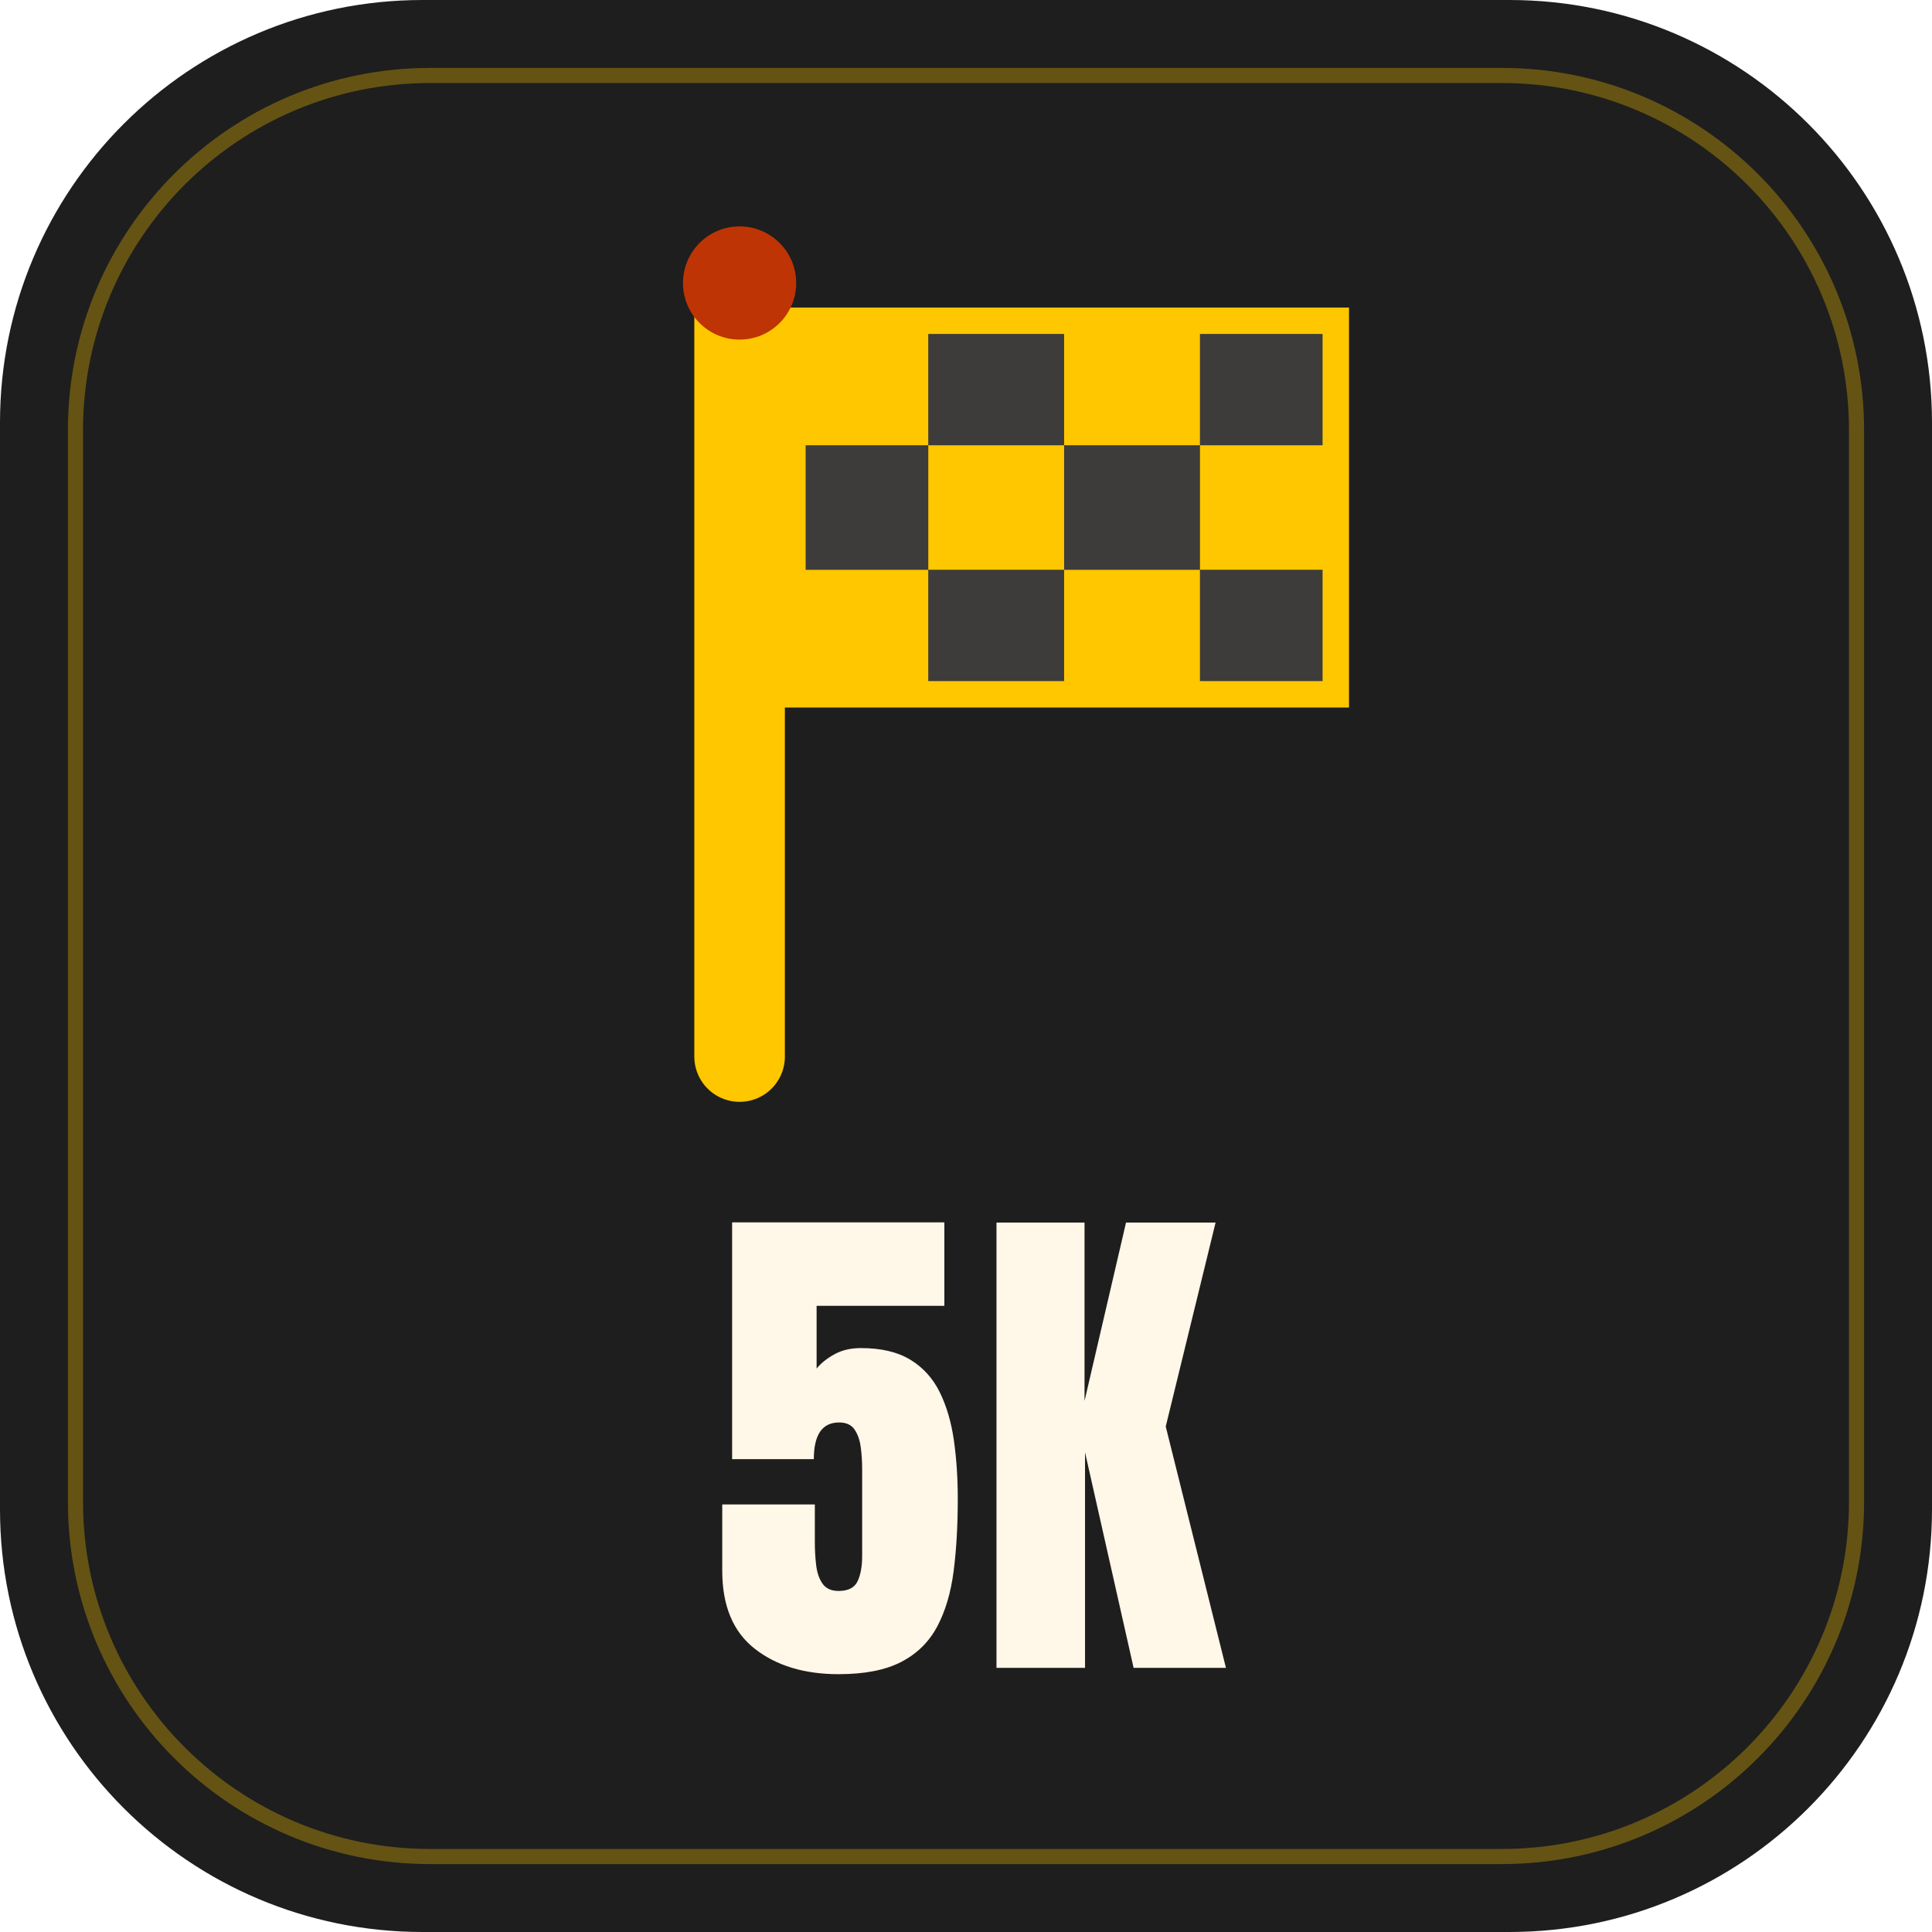
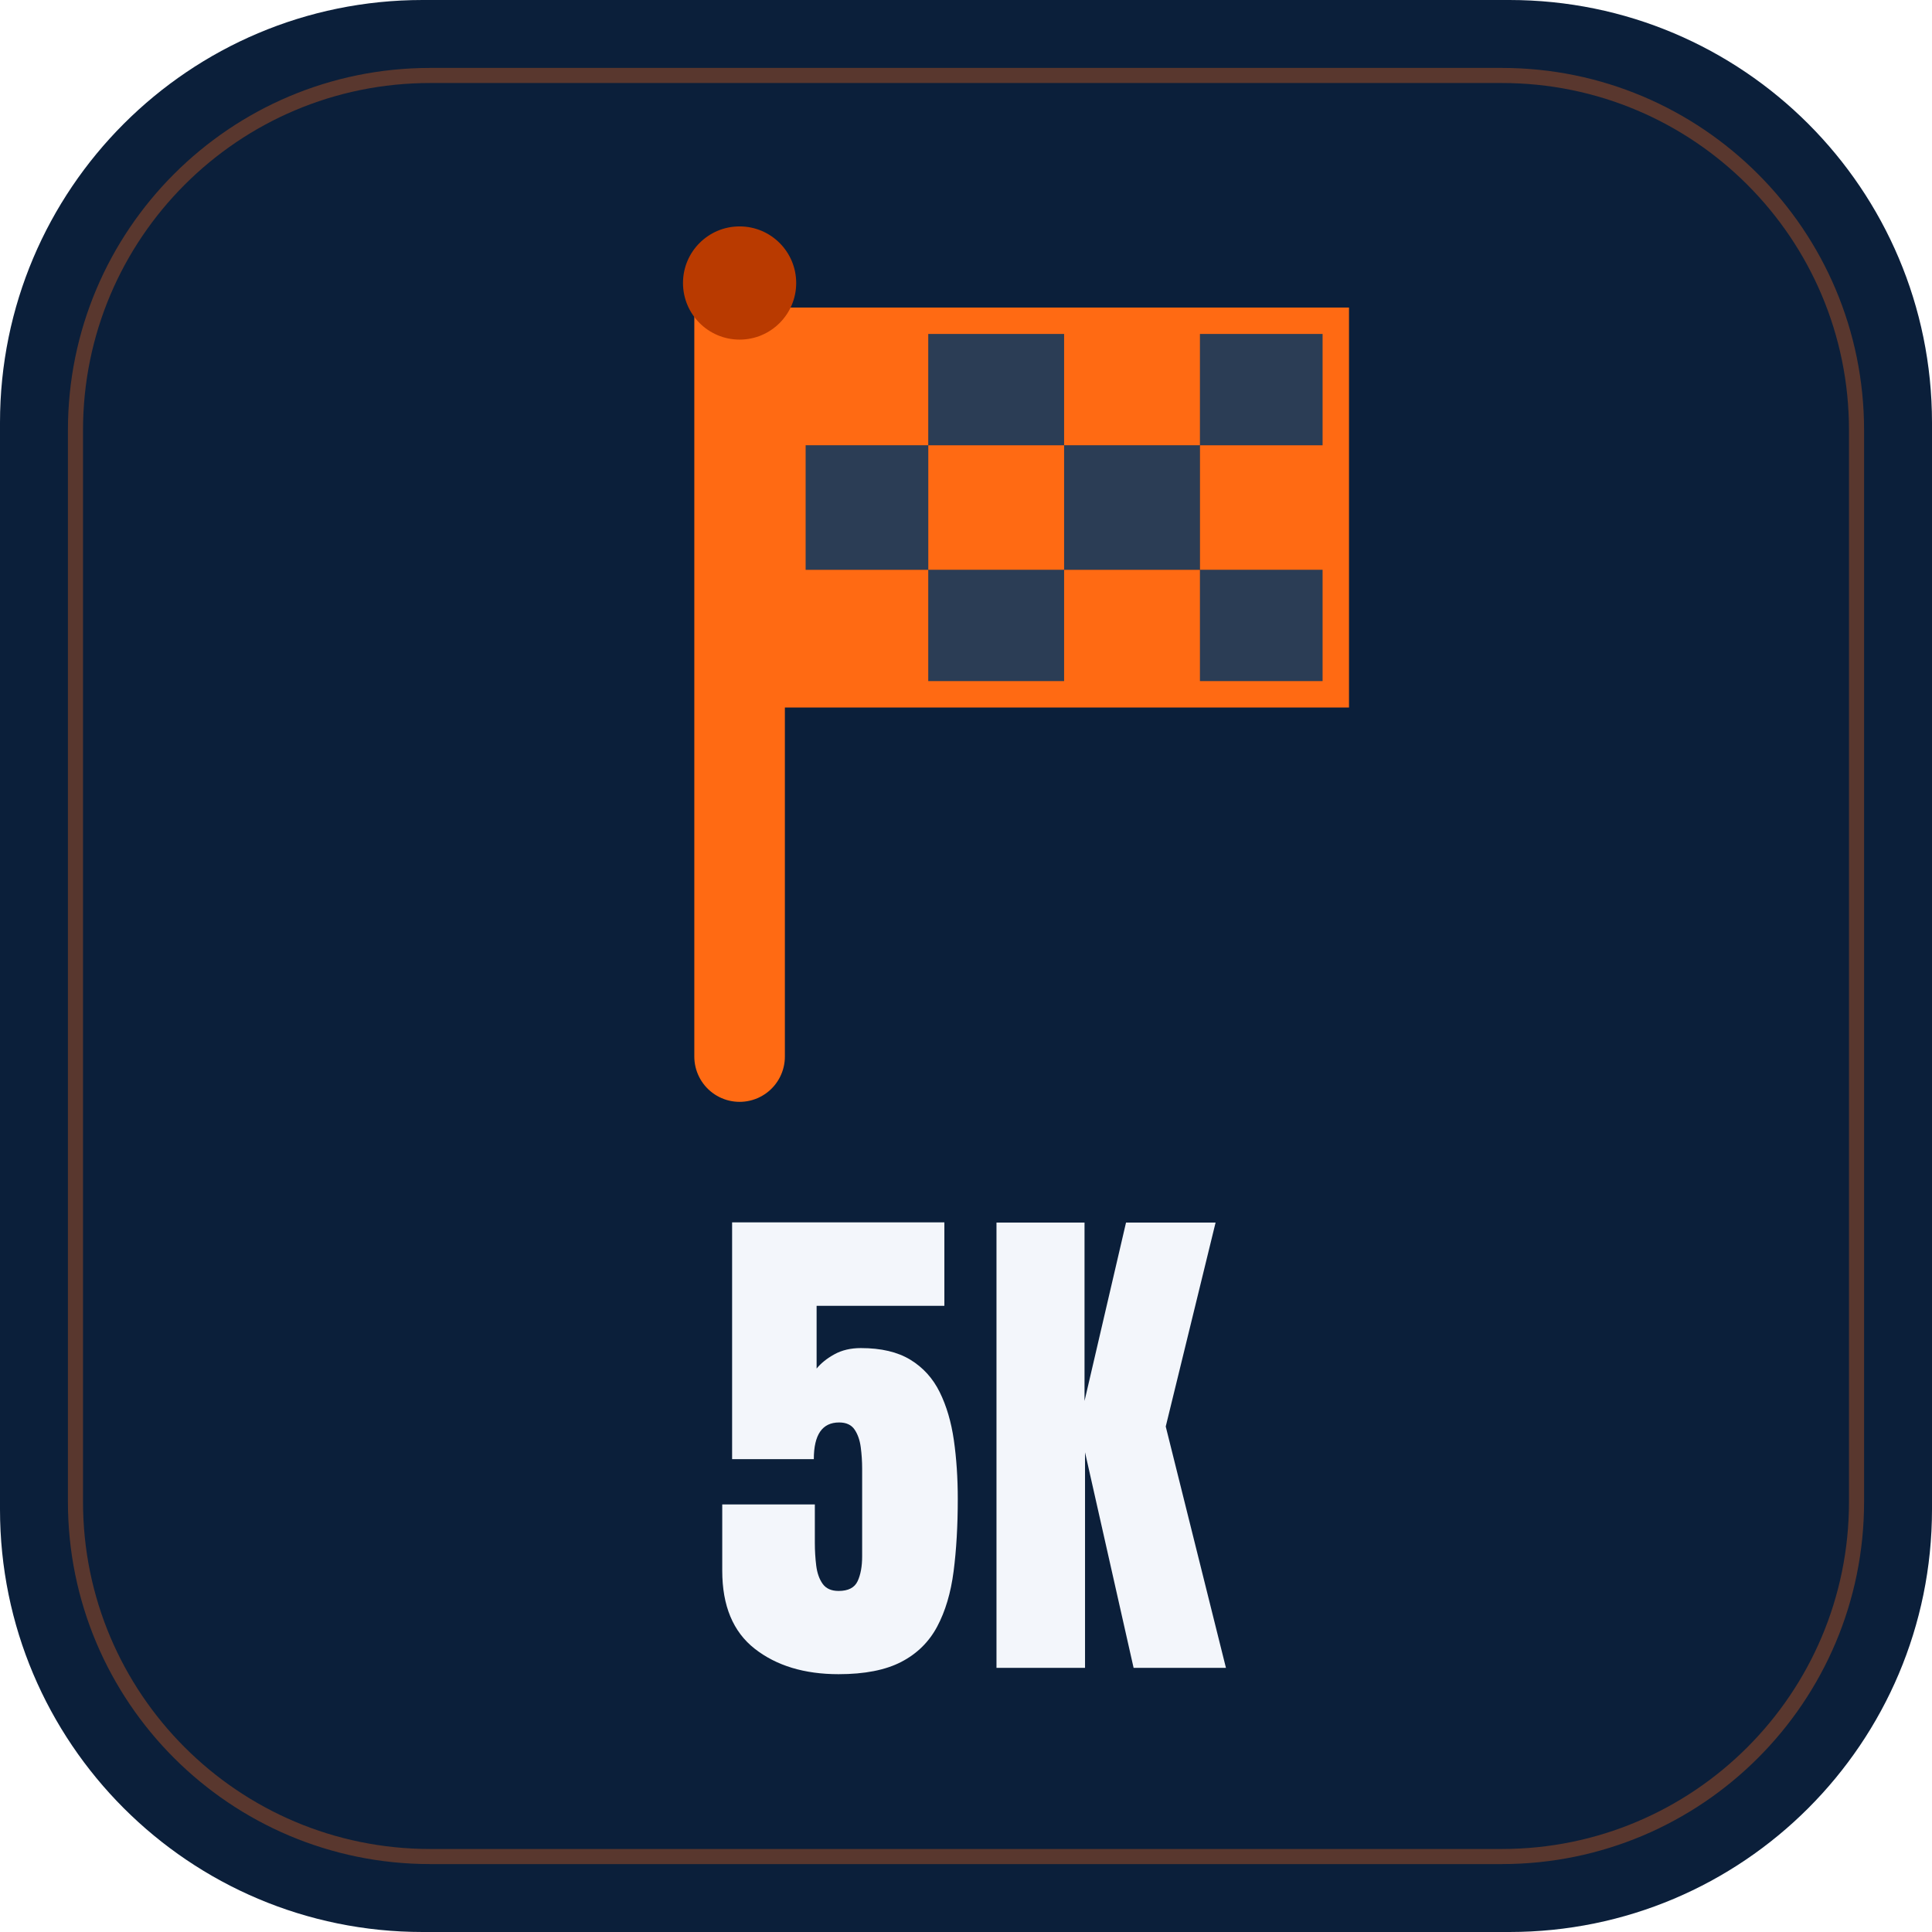
<svg xmlns="http://www.w3.org/2000/svg" viewBox="0 0 1024 1024" width="1024" height="1024">
-   <rect width="1024" height="1024" rx="224" fill="#1e1e1e" />
-   <rect x="40" y="40" width="944" height="944" rx="188" fill="none" stroke="#ffc700" stroke-opacity=".32" stroke-width="8" />
-   <rect x="420" y="170" width="72" height="66" fill="#ffc700" />
-   <rect x="492" y="170" width="72" height="66" fill="#fff7e8" fill-opacity=".14" />
-   <rect x="564" y="170" width="72" height="66" fill="#ffc700" />
-   <rect x="636" y="170" width="72" height="66" fill="#fff7e8" fill-opacity=".14" />
-   <rect x="420" y="236" width="72" height="66" fill="#fff7e8" fill-opacity=".14" />
-   <rect x="492" y="236" width="72" height="66" fill="#ffc700" />
-   <rect x="564" y="236" width="72" height="66" fill="#fff7e8" fill-opacity=".14" />
-   <rect x="636" y="236" width="72" height="66" fill="#ffc700" />
-   <rect x="420" y="302" width="72" height="66" fill="#ffc700" />
-   <rect x="492" y="302" width="72" height="66" fill="#fff7e8" fill-opacity=".14" />
-   <rect x="564" y="302" width="72" height="66" fill="#ffc700" />
-   <rect x="636" y="302" width="72" height="66" fill="#fff7e8" fill-opacity=".14" />
-   <rect x="420" y="170" width="288" height="198" fill="none" stroke="#ffc700" stroke-width="14" />
-   <path d="M392 150V560" stroke="#ffc700" stroke-width="48" stroke-linecap="round" />
-   <circle cx="392" cy="150" r="30" fill="#bf3404" />
-   <path fill="#fff7e8" d="M444.485 887.352Q417.265 887.352 400.034 873.876Q382.803 860.4 382.803 832.509V797.377H431.881V817.625Q431.881 823.927 432.618 829.827Q433.356 835.727 436.037 839.482Q438.719 843.236 444.485 843.236Q452.128 843.236 454.542 838.074Q456.956 832.911 456.956 824.866V778.47Q456.956 772.705 456.218 767.073Q455.481 761.441 452.933 757.686Q450.385 753.932 444.753 753.932Q431.344 753.932 431.344 773.375H388.033V647.866H500.535V692.116H432.819V725.37Q436.306 721.08 442.273 717.794Q448.24 714.509 456.285 714.509Q472.376 714.509 482.5 720.677Q492.624 726.845 498.055 737.841Q503.485 748.836 505.564 763.318Q507.642 777.8 507.642 794.427Q507.642 815.748 505.43 832.844Q503.217 849.941 496.714 862.143Q490.21 874.345 477.673 880.849Q465.135 887.352 444.485 887.352ZM528.158 884.0V648.0H574.822V742.534L596.812 648.0H644.281L617.865 756.077L649.778 884.0H600.835L575.09 769.755V884.0Z" />
+   <rect width="1024" height="1024" rx="224" fill="#0B1F3A" />
+   <rect x="40" y="40" width="944" height="944" rx="188" fill="none" stroke="#FF6A13" stroke-opacity=".32" stroke-width="8" />
+   <rect x="420" y="170" width="72" height="66" fill="#FF6A13" />
+   <rect x="492" y="170" width="72" height="66" fill="#F3F6FB" fill-opacity=".14" />
+   <rect x="564" y="170" width="72" height="66" fill="#FF6A13" />
+   <rect x="636" y="170" width="72" height="66" fill="#F3F6FB" fill-opacity=".14" />
+   <rect x="420" y="236" width="72" height="66" fill="#F3F6FB" fill-opacity=".14" />
+   <rect x="492" y="236" width="72" height="66" fill="#FF6A13" />
+   <rect x="564" y="236" width="72" height="66" fill="#F3F6FB" fill-opacity=".14" />
+   <rect x="636" y="236" width="72" height="66" fill="#FF6A13" />
+   <rect x="420" y="302" width="72" height="66" fill="#FF6A13" />
+   <rect x="492" y="302" width="72" height="66" fill="#F3F6FB" fill-opacity=".14" />
+   <rect x="564" y="302" width="72" height="66" fill="#FF6A13" />
+   <rect x="636" y="302" width="72" height="66" fill="#F3F6FB" fill-opacity=".14" />
+   <rect x="420" y="170" width="288" height="198" fill="none" stroke="#FF6A13" stroke-width="14" />
+   <path d="M392 150V560" stroke="#FF6A13" stroke-width="48" stroke-linecap="round" />
+   <circle cx="392" cy="150" r="30" fill="#B93A00" />
+   <path fill="#F3F6FB" d="M444.485 887.352Q417.265 887.352 400.034 873.876Q382.803 860.4 382.803 832.509V797.377H431.881V817.625Q431.881 823.927 432.618 829.827Q433.356 835.727 436.037 839.482Q438.719 843.236 444.485 843.236Q452.128 843.236 454.542 838.074Q456.956 832.911 456.956 824.866V778.47Q456.956 772.705 456.218 767.073Q455.481 761.441 452.933 757.686Q450.385 753.932 444.753 753.932Q431.344 753.932 431.344 773.375H388.033V647.866H500.535V692.116H432.819V725.37Q436.306 721.08 442.273 717.794Q448.24 714.509 456.285 714.509Q472.376 714.509 482.5 720.677Q492.624 726.845 498.055 737.841Q503.485 748.836 505.564 763.318Q507.642 777.8 507.642 794.427Q507.642 815.748 505.43 832.844Q503.217 849.941 496.714 862.143Q490.21 874.345 477.673 880.849Q465.135 887.352 444.485 887.352ZM528.158 884.0V648.0H574.822V742.534L596.812 648.0H644.281L617.865 756.077L649.778 884.0H600.835L575.09 769.755V884.0Z" />
</svg>
